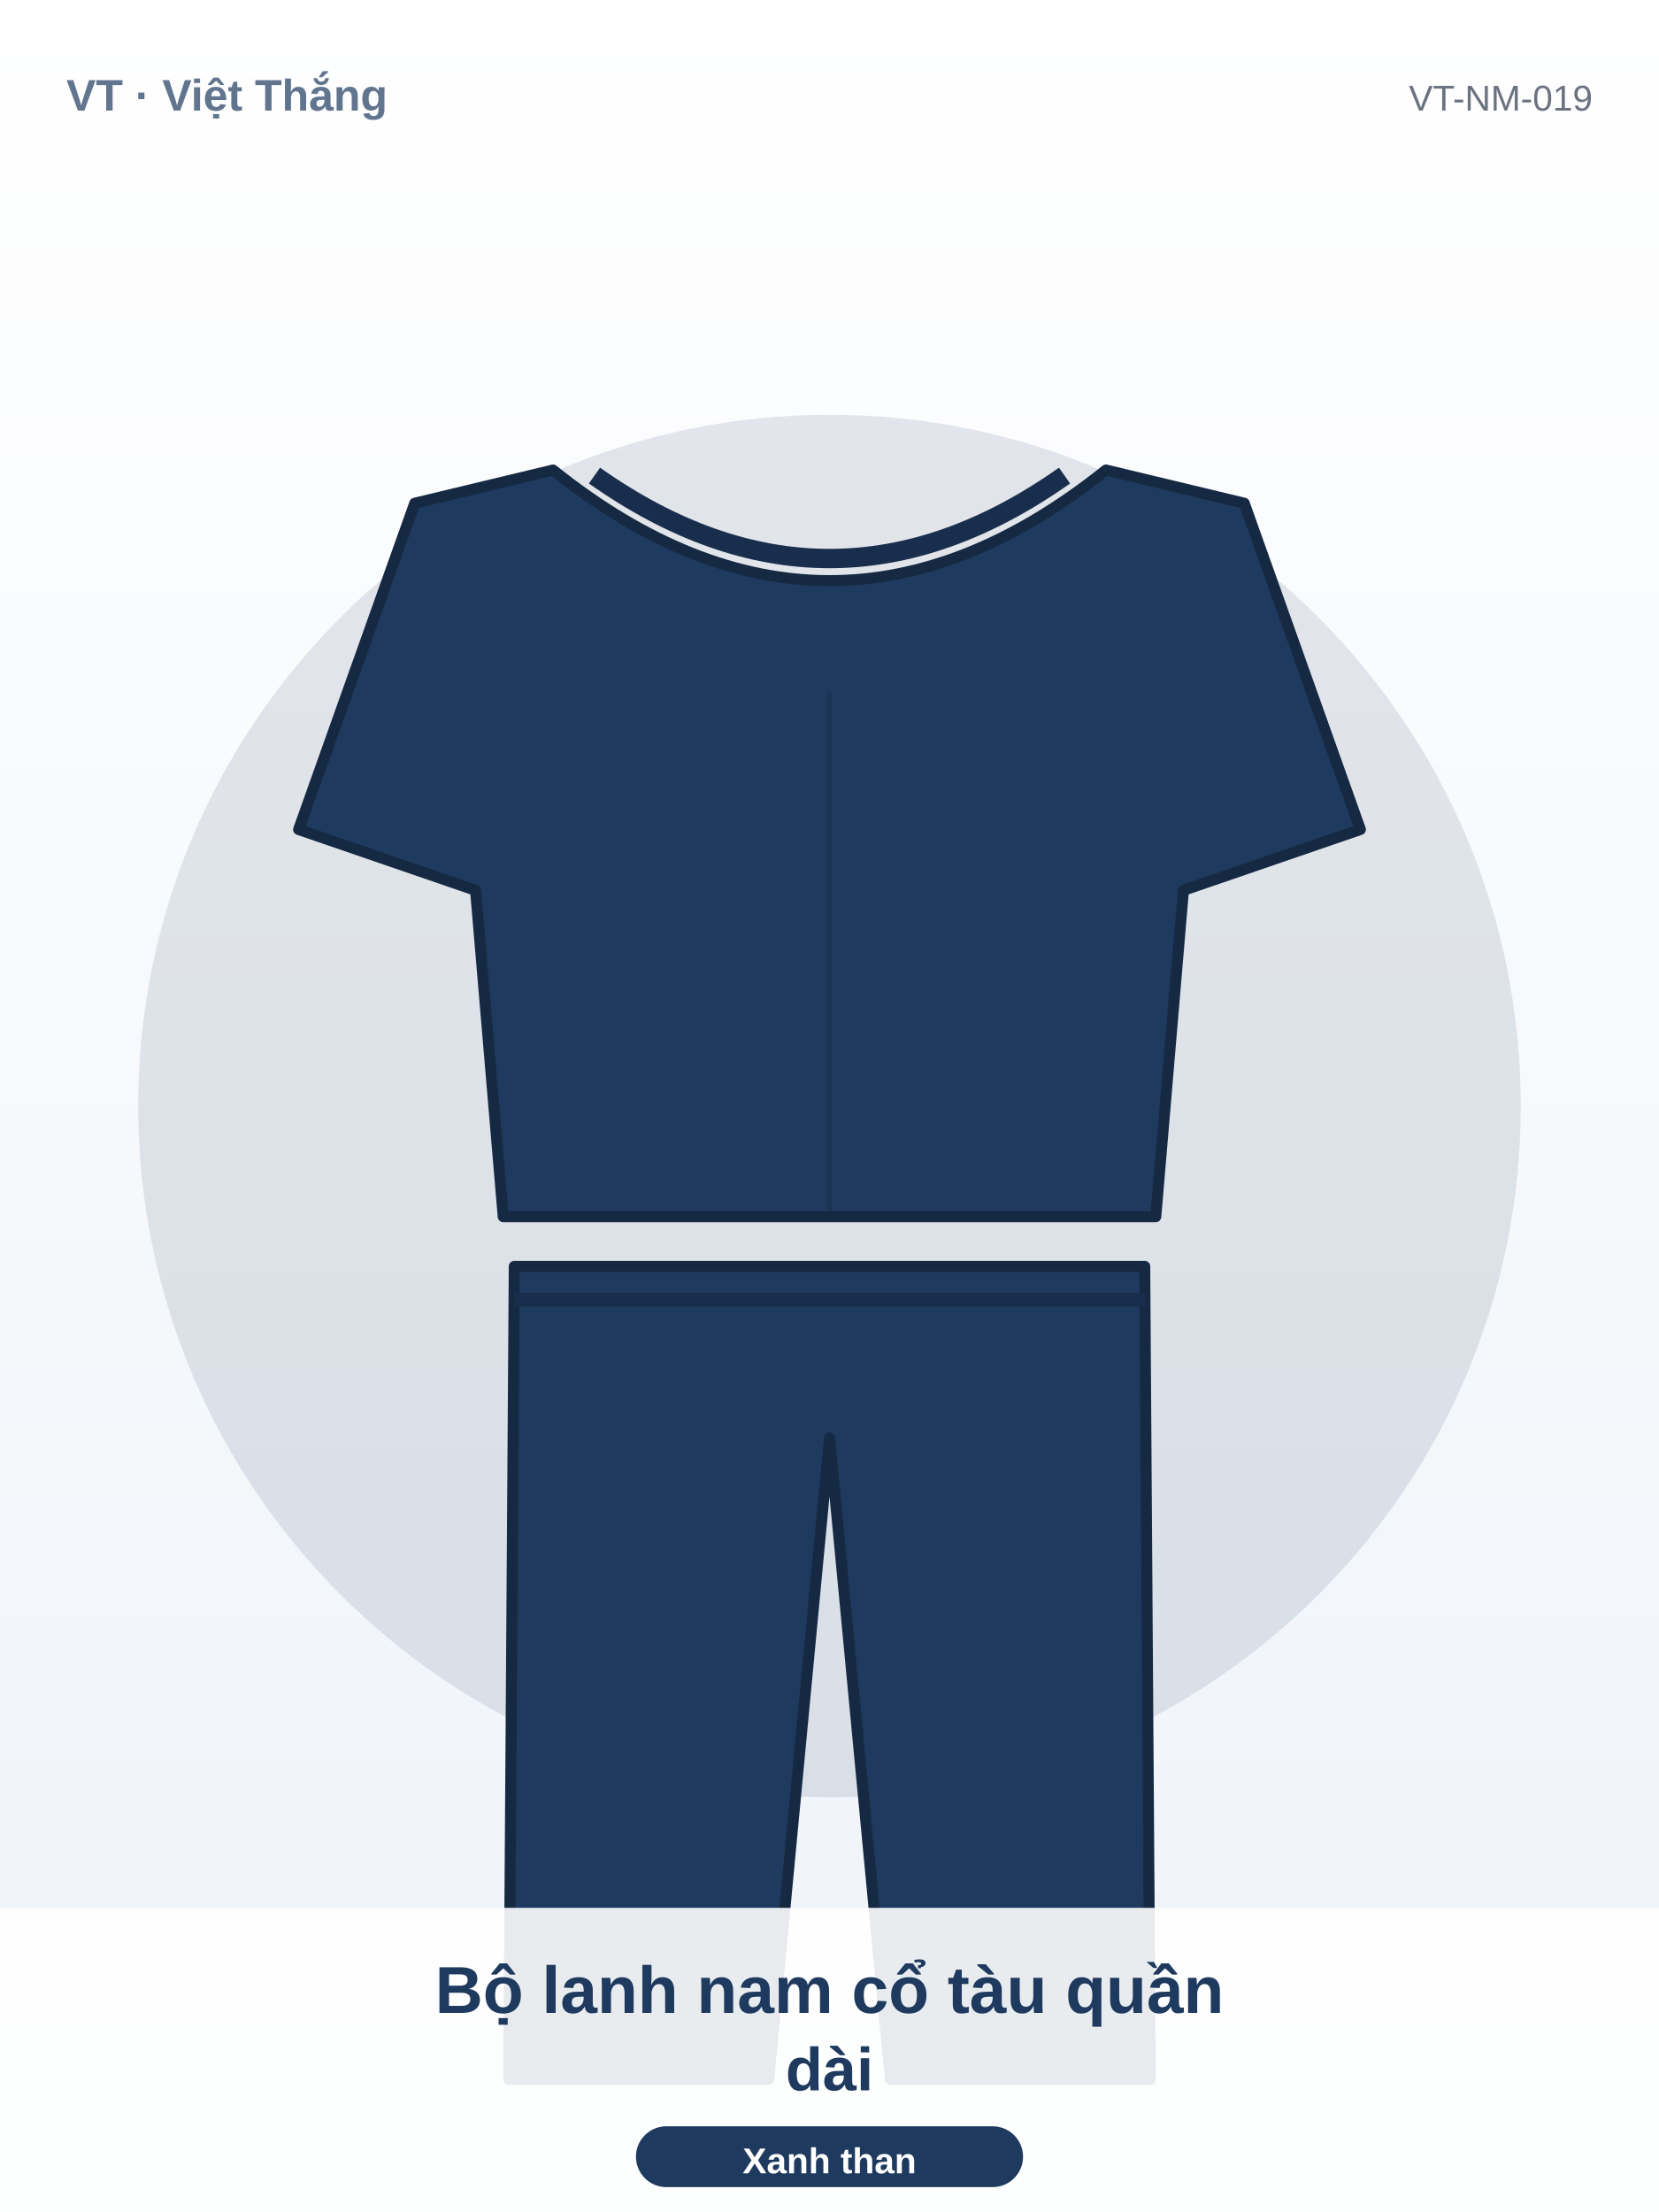
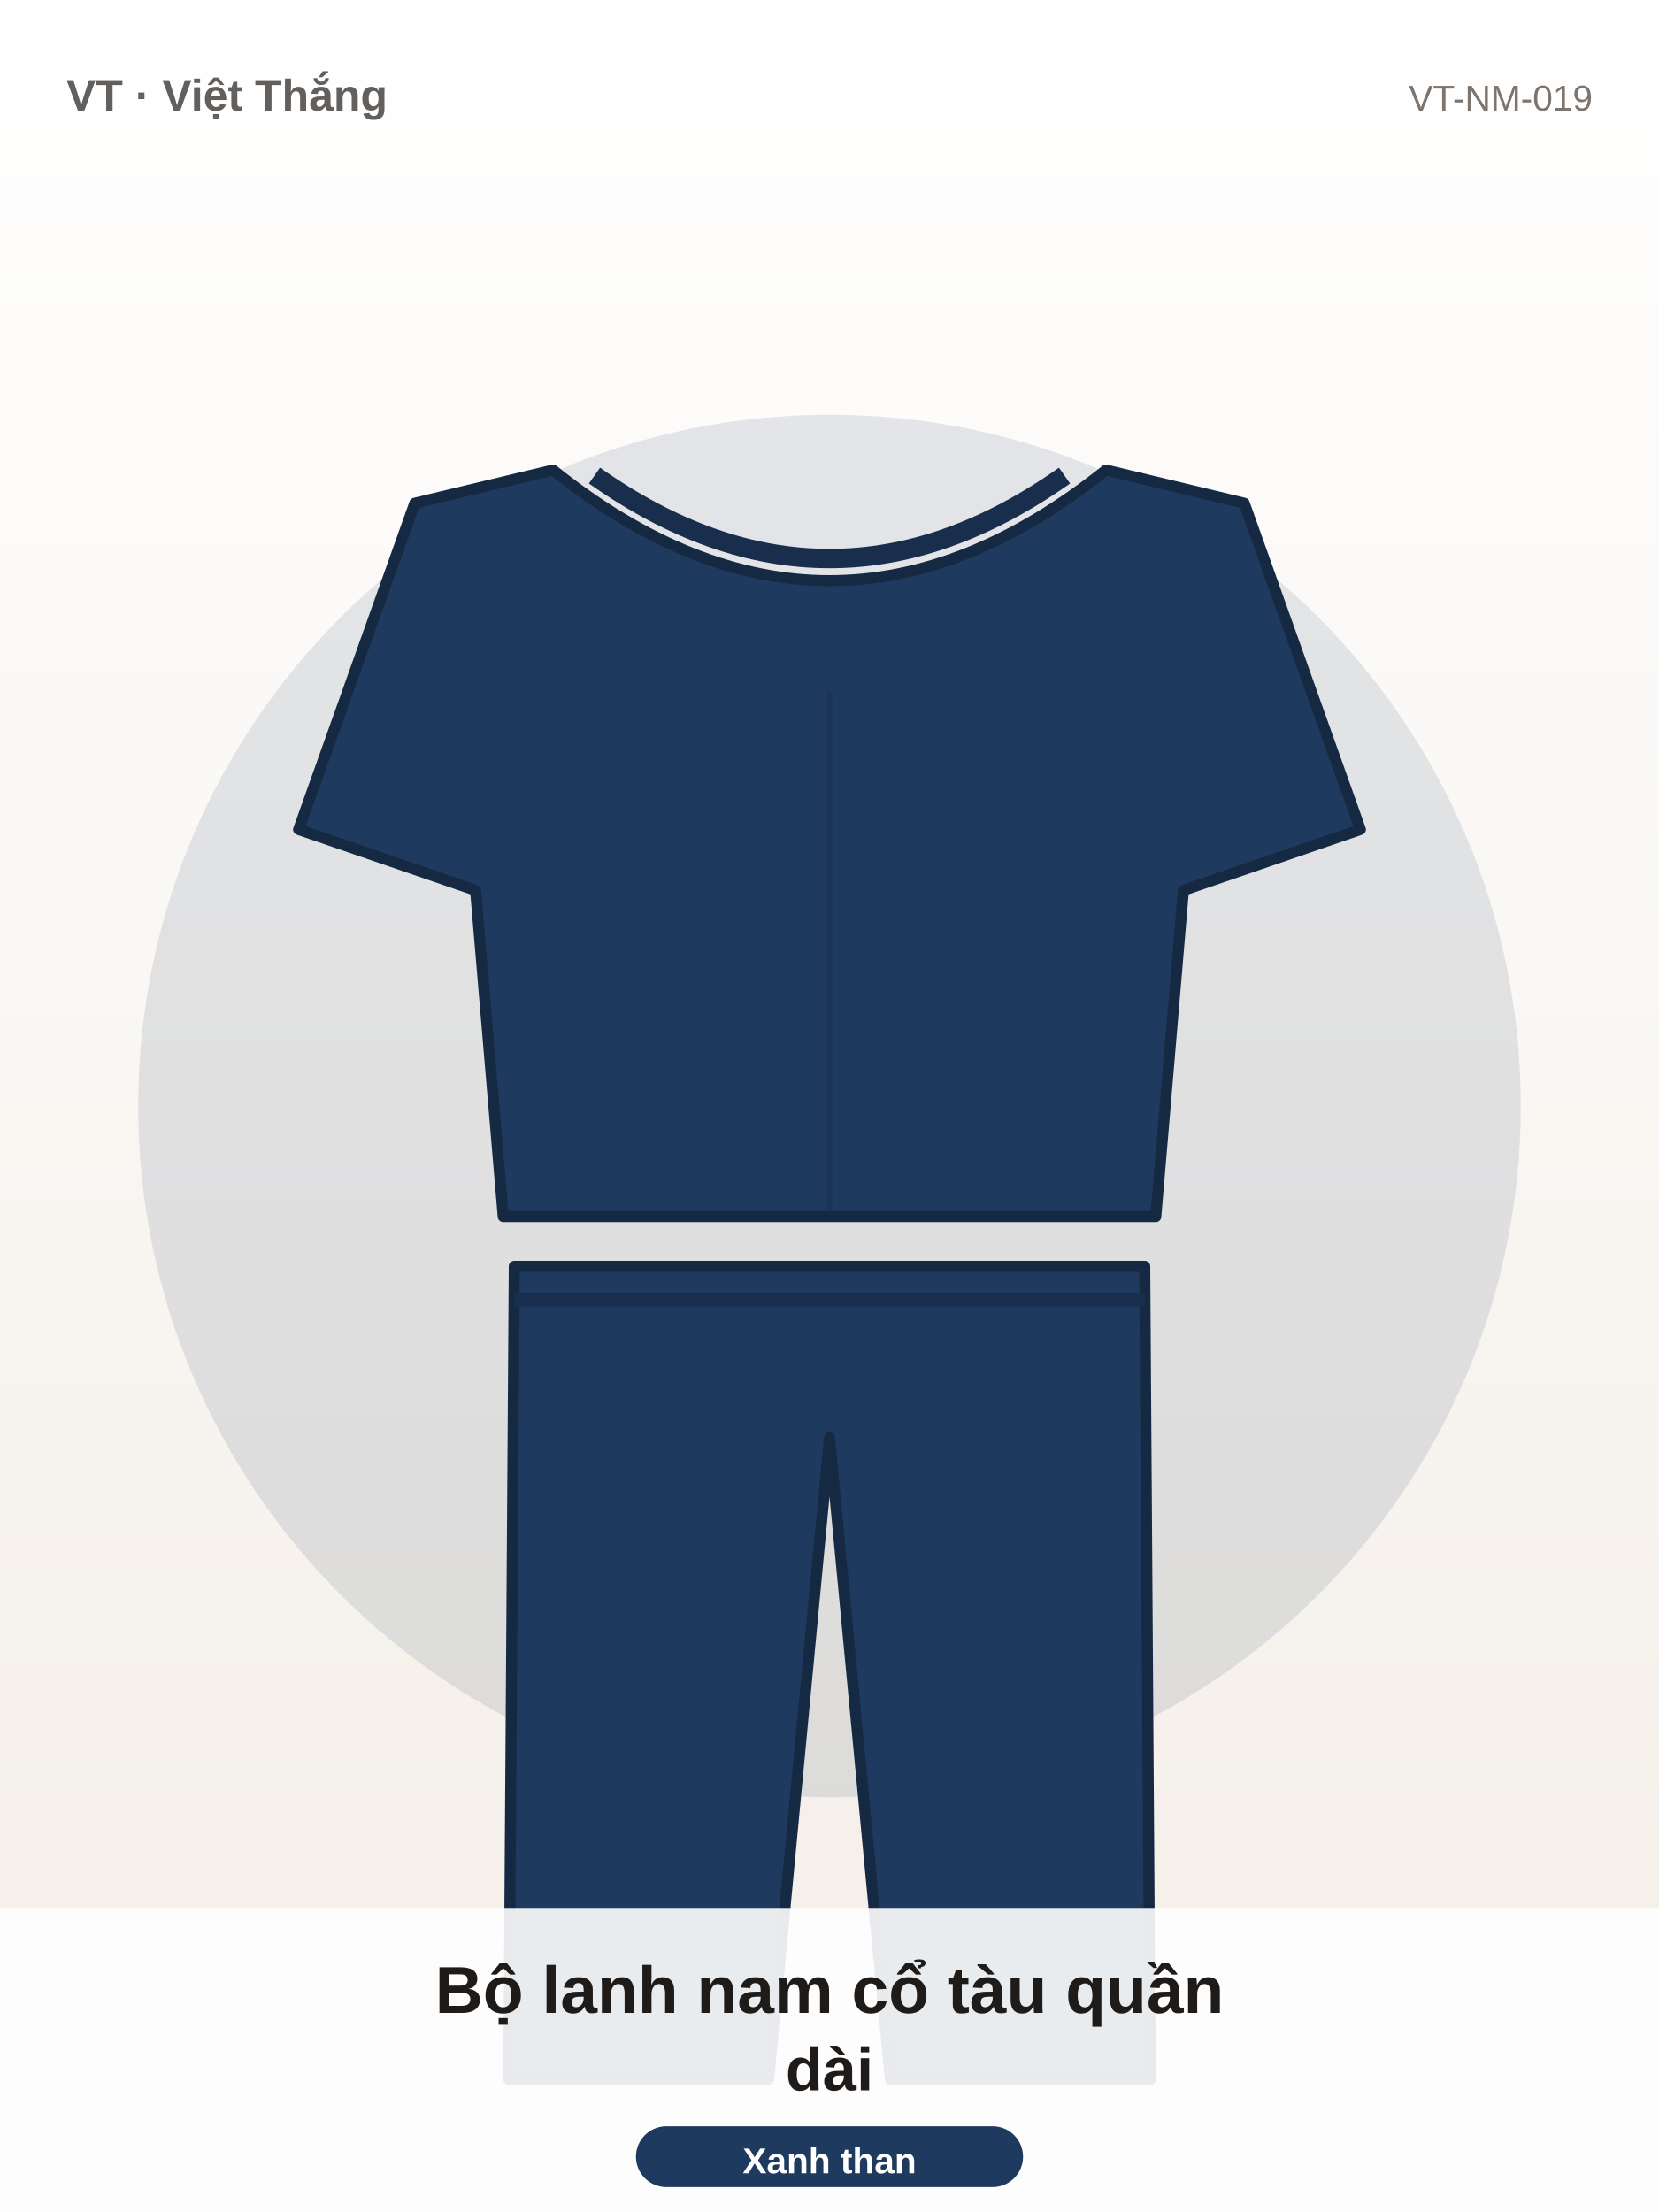
<svg xmlns="http://www.w3.org/2000/svg" width="600" height="800" viewBox="0 0 600 800">
  <defs>
    <linearGradient id="bg" x1="0" y1="0" x2="0" y2="1">
      <stop offset="0" stop-color="#FFFFFF" />
-       <stop offset="1" stop-color="#EEF2F8" />
+       <stop offset="1" stop-color="#F3EDE6" />
    </linearGradient>
  </defs>
  <rect width="600" height="800" fill="url(#bg)" />
  <circle cx="300" cy="400" r="250" fill="#1F3A5F" opacity="0.12" />
  <g transform="translate(300,460) scale(1) translate(-300,-460)">
    <path d="M200,170 L150,182 L108,300 L172,322 L182,440 L418,440 L428,322 L492,300 L450,182 L400,170 Q300,250 200,170 Z" fill="#1F3A5F" stroke="#162943" stroke-width="4" stroke-linejoin="round" />
    <path d="M215,172 Q300,232 385,172" fill="none" stroke="#192e4c" stroke-width="7" />
    <path d="M300,250 L300,438" stroke="#192e4c" stroke-width="2" opacity="0.5" />
    <g transform="translate(0,0)">
      <path d="M186,458 L414,458 L416,752 L322,752 L300,520 L278,752 L184,752 Z" fill="#1F3A5F" stroke="#162943" stroke-width="4" stroke-linejoin="round" />
      <path d="M186,470 L414,470" stroke="#192e4c" stroke-width="5" />
    </g>
  </g>
  <rect x="0" y="690" width="600" height="110" fill="#FFFFFF" opacity="0.9" />
-   <text x="300" y="728" text-anchor="middle" font-family="Segoe UI, Arial, sans-serif" font-size="24" font-weight="700" fill="#1F3A5F">Bộ lanh nam cổ tàu quần</text>
-   <text x="300" y="756" text-anchor="middle" font-family="Segoe UI, Arial, sans-serif" font-size="22" font-weight="600" fill="#1F3A5F">dài</text>
+   <text x="300" y="728" text-anchor="middle" font-family="Segoe UI, Arial, sans-serif" font-size="24" font-weight="700" fill="#1F1B18">Bộ lanh nam cổ tàu quần</text>
+   <text x="300" y="756" text-anchor="middle" font-family="Segoe UI, Arial, sans-serif" font-size="22" font-weight="600" fill="#1F1B18">dài</text>
  <g transform="translate(300,782)">
-     <rect x="-70" y="-13" width="140" height="22" rx="11" fill="#1F3A5F" stroke="#B9C2CF" stroke-width="0" />
+     <rect x="-70" y="-13" width="140" height="22" rx="11" fill="#1F3A5F" stroke="#D9CFC5" stroke-width="0" />
    <text y="4" text-anchor="middle" font-family="Segoe UI, Arial, sans-serif" font-size="13" font-weight="600" fill="#FFFFFF">Xanh than</text>
  </g>
-   <text x="24" y="40" font-family="Segoe UI, Arial, sans-serif" font-size="16" font-weight="800" fill="#1F3A5F" opacity="0.7">VT · Việt Thắng</text>
-   <text x="576" y="40" text-anchor="end" font-family="Segoe UI, Arial, sans-serif" font-size="13" fill="#6b7280">VT-NM-019</text>
+   <text x="24" y="40" font-family="Segoe UI, Arial, sans-serif" font-size="16" font-weight="800" fill="#1F1B18" opacity="0.7">VT · Việt Thắng</text>
+   <text x="576" y="40" text-anchor="end" font-family="Segoe UI, Arial, sans-serif" font-size="13" fill="#7D746E">VT-NM-019</text>
</svg>
